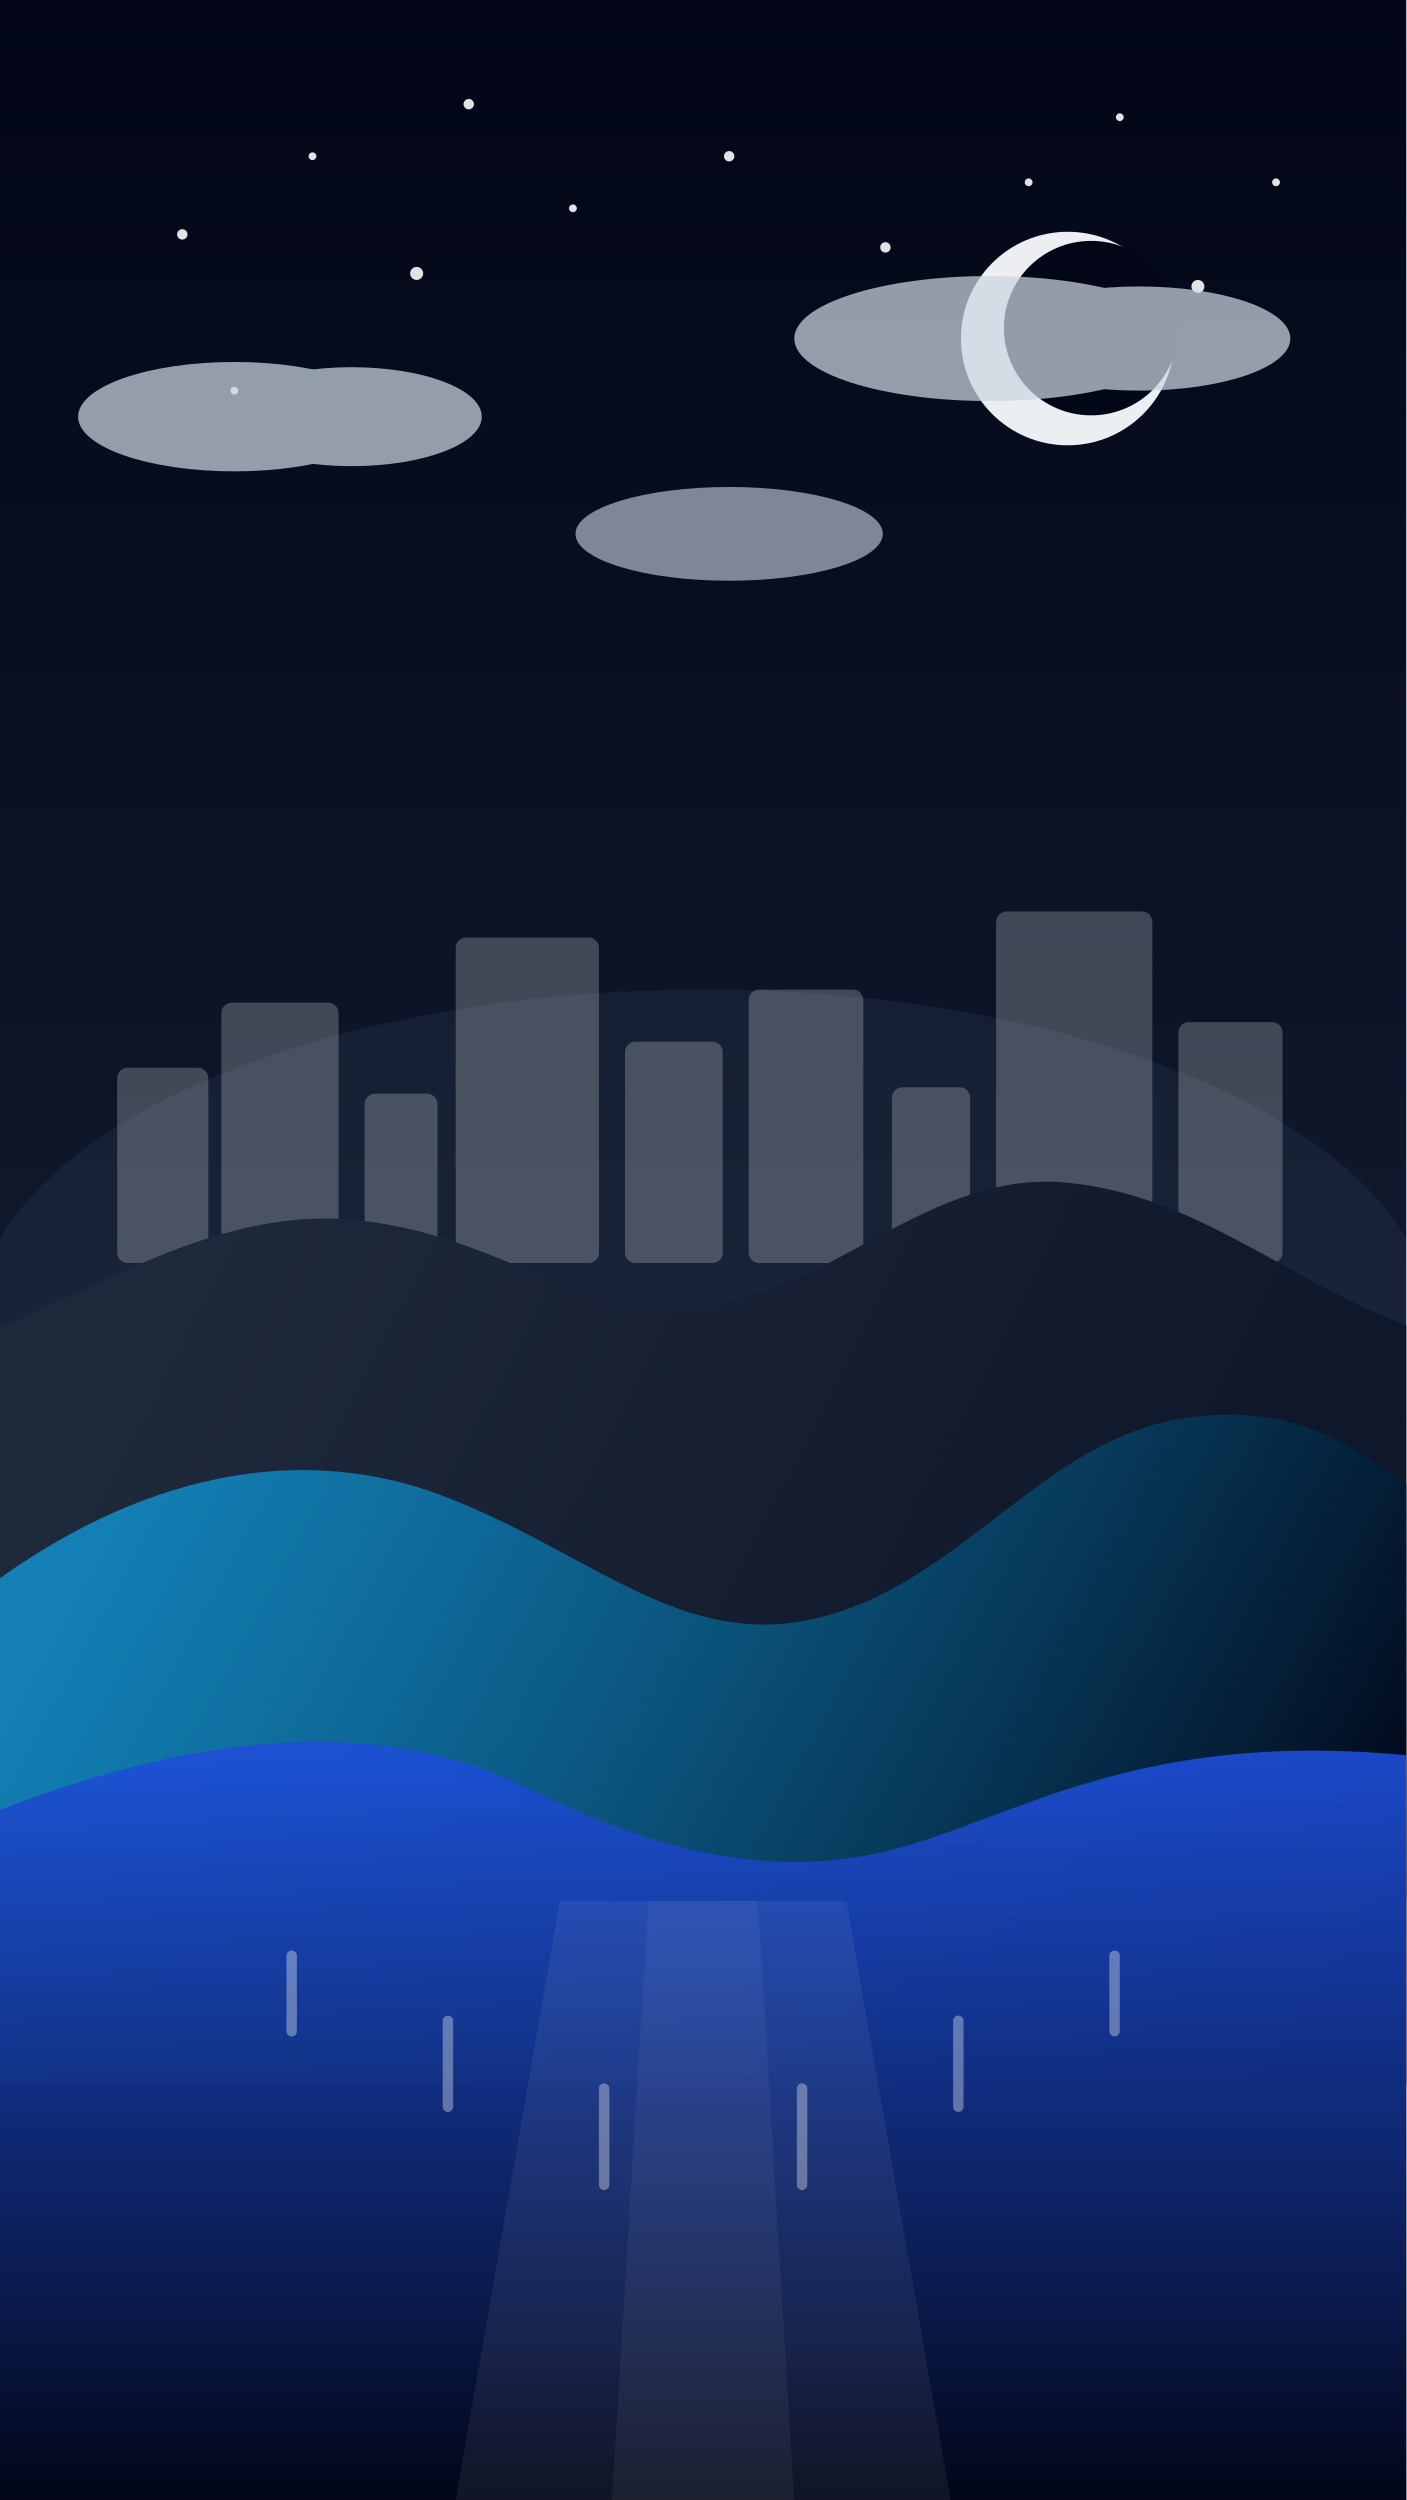
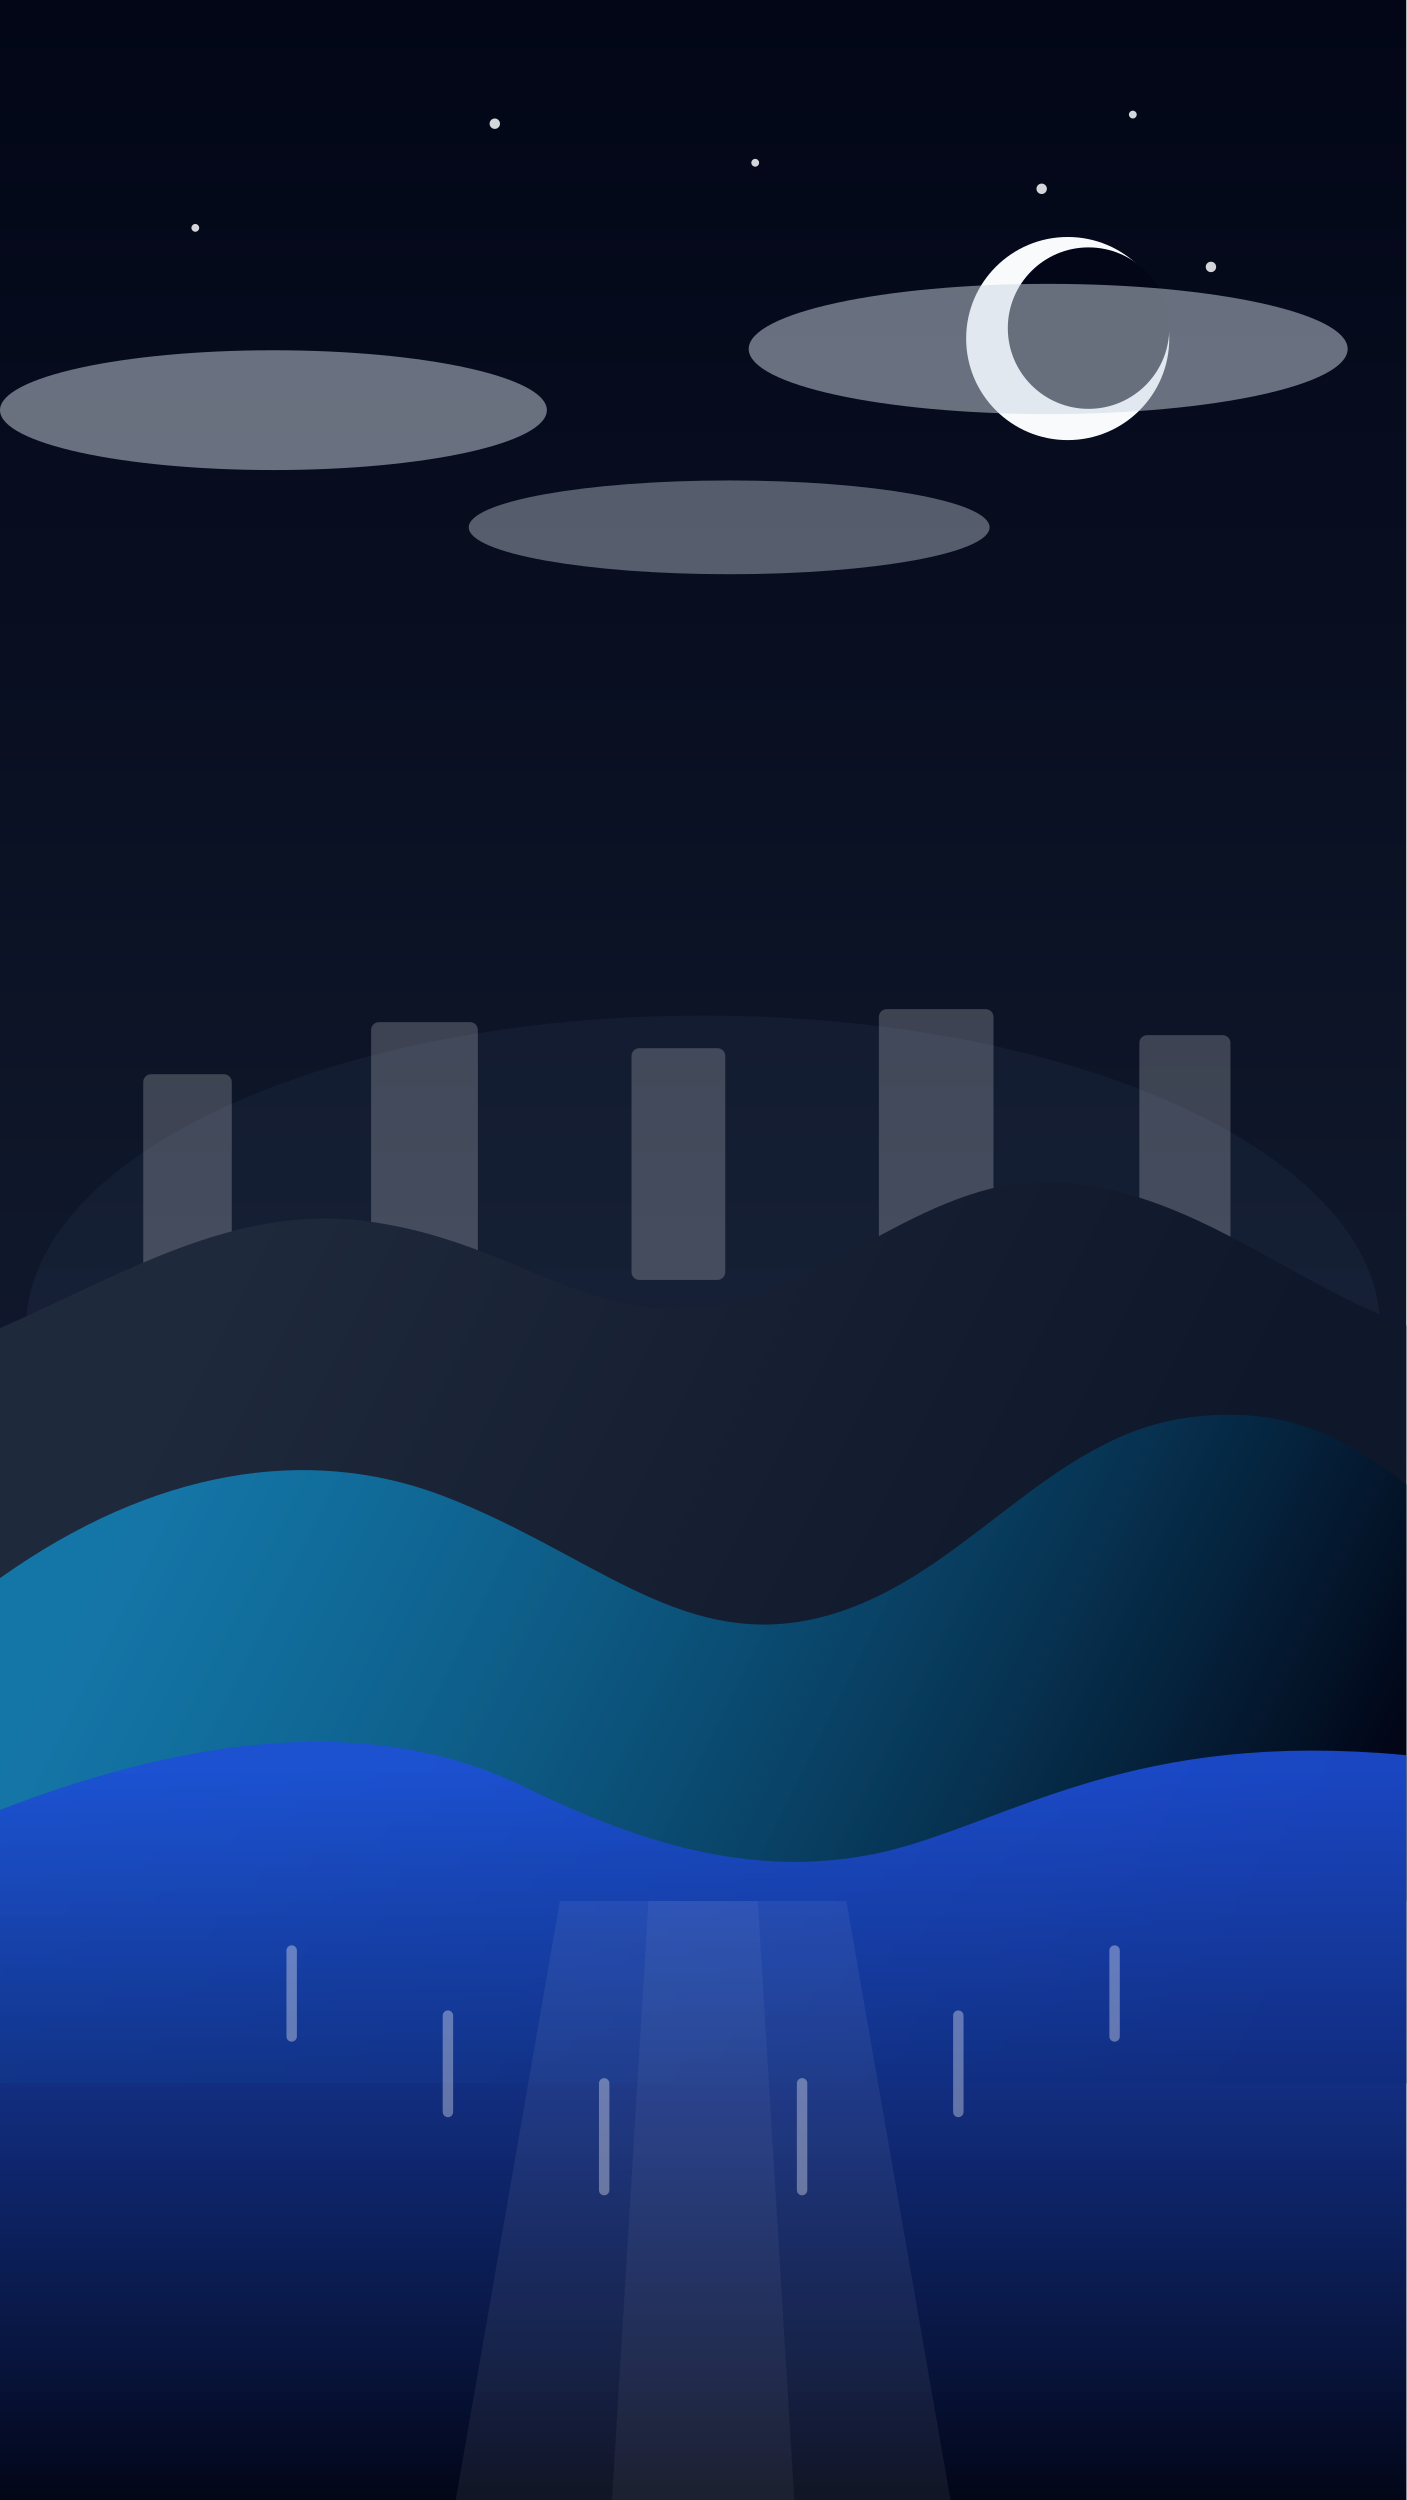
<svg xmlns="http://www.w3.org/2000/svg" width="1080" height="1920" viewBox="0 0 1080 1920" fill="none">
  <defs>
-     <linearGradient id="sky" x1="540" y1="0" x2="540" y2="1920" gradientUnits="userSpaceOnUse">
+     <linearGradient id="a" x1="540" y1="0" x2="540" y2="1920" gradientUnits="userSpaceOnUse">
      <stop stop-color="#020617" />
-       <stop offset="0.48" stop-color="#0F172A" />
+       <stop offset="0.5" stop-color="#0F172A" />
      <stop offset="1" stop-color="#1E1B4B" />
    </linearGradient>
-     <linearGradient id="groundGrad" x1="540" y1="1240" x2="540" y2="1920" gradientUnits="userSpaceOnUse">
-       <stop stop-color="#1D4ED8" />
-       <stop offset="1" stop-color="#020617" />
-     </linearGradient>
-     <linearGradient id="hillFar" x1="180" y1="900" x2="920" y2="1280" gradientUnits="userSpaceOnUse">
+     <linearGradient id="b" x1="200" y1="920" x2="880" y2="1260" gradientUnits="userSpaceOnUse">
      <stop stop-color="#1E293B" />
      <stop offset="1" stop-color="#0F172A" />
    </linearGradient>
-     <linearGradient id="hillNear" x1="100" y1="1120" x2="980" y2="1600" gradientUnits="userSpaceOnUse">
-       <stop stop-color="#0EA5E9" stop-opacity="0.70" />
+     <linearGradient id="c" x1="120" y1="1140" x2="960" y2="1560" gradientUnits="userSpaceOnUse">
+       <stop stop-color="#0EA5E9" stop-opacity="0.62" />
      <stop offset="1" stop-color="#020617" />
    </linearGradient>
-     <linearGradient id="track" x1="540" y1="1350" x2="540" y2="1920" gradientUnits="userSpaceOnUse">
-       <stop stop-color="#1D4ED8" stop-opacity="0.9" />
+     <linearGradient id="d" x1="540" y1="1360" x2="540" y2="1920" gradientUnits="userSpaceOnUse">
+       <stop stop-color="#1D4ED8" stop-opacity="0.88" />
      <stop offset="1" stop-color="#020617" />
    </linearGradient>
  </defs>
-   <rect width="1080" height="1920" fill="url(#sky)" />
-   <ellipse cx="540" cy="1020" rx="560" ry="260" fill="#93C5FD" opacity="0.06" />
-   <circle cx="140" cy="180" r="4" fill="#F8FAFC" opacity="0.9" />
-   <circle cx="240" cy="120" r="3" fill="#F8FAFC" opacity="0.9" />
-   <circle cx="320" cy="210" r="5" fill="#F8FAFC" opacity="0.9" />
-   <circle cx="440" cy="160" r="3" fill="#F8FAFC" opacity="0.9" />
-   <circle cx="560" cy="120" r="4" fill="#F8FAFC" opacity="0.9" />
-   <circle cx="680" cy="190" r="4" fill="#F8FAFC" opacity="0.9" />
-   <circle cx="790" cy="140" r="3" fill="#F8FAFC" opacity="0.9" />
-   <circle cx="920" cy="220" r="5" fill="#F8FAFC" opacity="0.9" />
-   <circle cx="860" cy="90" r="3" fill="#F8FAFC" opacity="0.9" />
-   <circle cx="180" cy="300" r="3" fill="#F8FAFC" opacity="0.9" />
-   <circle cx="360" cy="80" r="4" fill="#F8FAFC" opacity="0.9" />
-   <circle cx="980" cy="140" r="3" fill="#F8FAFC" opacity="0.9" />
-   <g opacity="0.95">
-     <circle cx="820" cy="260" r="82" fill="#F8FAFC" />
-     <circle cx="838" cy="252" r="67" fill="#020617" />
+   <rect width="1080" height="1920" fill="url(#a)" />
+   <ellipse cx="540" cy="1020" rx="520" ry="240" fill="#93C5FD" opacity="0.05" />
+   <circle cx="150" cy="175" r="3" fill="#F8FAFC" opacity="0.85" />
+   <circle cx="380" cy="95" r="4" fill="#F8FAFC" opacity="0.85" />
+   <circle cx="580" cy="125" r="3" fill="#F8FAFC" opacity="0.85" />
+   <circle cx="800" cy="145" r="4" fill="#F8FAFC" opacity="0.85" />
+   <circle cx="930" cy="205" r="4" fill="#F8FAFC" opacity="0.85" />
+   <circle cx="870" cy="88" r="3" fill="#F8FAFC" opacity="0.85" />
+   <circle cx="820" cy="260" r="78" fill="#F8FAFC" />
+   <circle cx="836" cy="252" r="62" fill="#020617" />
+   <ellipse cx="210" cy="315" rx="210" ry="46" fill="#CBD5E1" opacity="0.5" />
+   <ellipse cx="805" cy="268" rx="230" ry="50" fill="#CBD5E1" opacity="0.5" />
+   <ellipse cx="560" cy="405" rx="200" ry="36" fill="#CBD5E1" opacity="0.4" />
+   <g opacity="0.2" fill="#FFF">
+     <rect x="110" y="825" width="68" height="158" rx="6" />
+     <rect x="285" y="785" width="82" height="198" rx="6" />
+     <rect x="485" y="805" width="72" height="178" rx="6" />
+     <rect x="675" y="775" width="88" height="208" rx="6" />
+     <rect x="875" y="795" width="70" height="182" rx="6" />
  </g>
-   <g opacity="0.72">
-     <ellipse cx="180" cy="320" rx="120" ry="42" fill="#CBD5E1" />
-     <ellipse cx="270" cy="320" rx="100" ry="38" fill="#CBD5E1" />
-     <ellipse cx="760" cy="260" rx="150" ry="48" fill="#CBD5E1" />
-     <ellipse cx="875" cy="260" rx="116" ry="40" fill="#CBD5E1" />
-     <ellipse cx="560" cy="410" rx="118" ry="36" fill="#CBD5E1" opacity="0.84" />
-   </g>
-   <g opacity="0.22">
-     <rect x="90" y="820" width="70" height="150" rx="8" fill="#FFFFFF" />
-     <rect x="170" y="770" width="90" height="200" rx="8" fill="#FFFFFF" />
-     <rect x="280" y="840" width="56" height="130" rx="8" fill="#FFFFFF" />
-     <rect x="350" y="720" width="110" height="250" rx="8" fill="#FFFFFF" />
-     <rect x="480" y="800" width="75" height="170" rx="8" fill="#FFFFFF" />
-     <rect x="575" y="760" width="88" height="210" rx="8" fill="#FFFFFF" />
-     <rect x="685" y="835" width="60" height="135" rx="8" fill="#FFFFFF" />
-     <rect x="765" y="700" width="120" height="270" rx="8" fill="#FFFFFF" />
-     <rect x="905" y="785" width="80" height="185" rx="8" fill="#FFFFFF" />
-   </g>
-   <path d="M0 1020C92 980 180 924 282 938C390 952 448 1015 540 1004C638 992 714 900 816 908C916 916 986 982 1080 1018V1460H0V1020Z" fill="url(#hillFar)" />
-   <path d="M0 1212C118 1128 236 1110 338 1148C452 1191 520 1265 622 1244C738 1220 802 1100 918 1088C990 1080 1034 1105 1080 1140V1600H0V1212Z" fill="url(#hillNear)" />
-   <path d="M0 1390C160 1328 296 1320 402 1372C496 1418 584 1444 680 1422C778 1398 870 1328 1080 1348V1920H0V1390Z" fill="url(#track)" />
+   <path d="M0 1020C92 980 180 924 282 938C390 952 448 1015 540 1004C638 992 714 900 816 908C916 916 986 982 1080 1018V1460H0V1020Z" fill="url(#b)" />
+   <path d="M0 1212C118 1128 236 1110 338 1148C452 1191 520 1265 622 1244C738 1220 802 1100 918 1088C990 1080 1034 1105 1080 1140V1600H0V1212Z" fill="url(#c)" />
+   <path d="M0 1390C160 1328 296 1320 402 1372C496 1418 584 1444 680 1422C778 1398 870 1328 1080 1348V1920H0V1390Z" fill="url(#d)" />
  <path d="M430 1460L350 1920H730L650 1460H430Z" fill="#F8FAFC" opacity="0.06" />
  <path d="M498 1460L470 1920H610L582 1460H498Z" fill="#F8FAFC" opacity="0.05" />
-   <g opacity="0.35">
-     <rect x="220" y="1498" width="8" height="66" rx="4" fill="#F8FAFC" />
-     <rect x="340" y="1548" width="8" height="74" rx="4" fill="#F8FAFC" />
-     <rect x="460" y="1600" width="8" height="82" rx="4" fill="#F8FAFC" />
-     <rect x="612" y="1600" width="8" height="82" rx="4" fill="#F8FAFC" />
-     <rect x="732" y="1548" width="8" height="74" rx="4" fill="#F8FAFC" />
-     <rect x="852" y="1498" width="8" height="66" rx="4" fill="#F8FAFC" />
-   </g>
+   <path d="M224 1498v66M344 1548v74M464 1600v82M616 1600v82M736 1548v74M856 1498v66" stroke="#F8FAFC" stroke-width="8" stroke-linecap="round" opacity="0.35" />
</svg>
